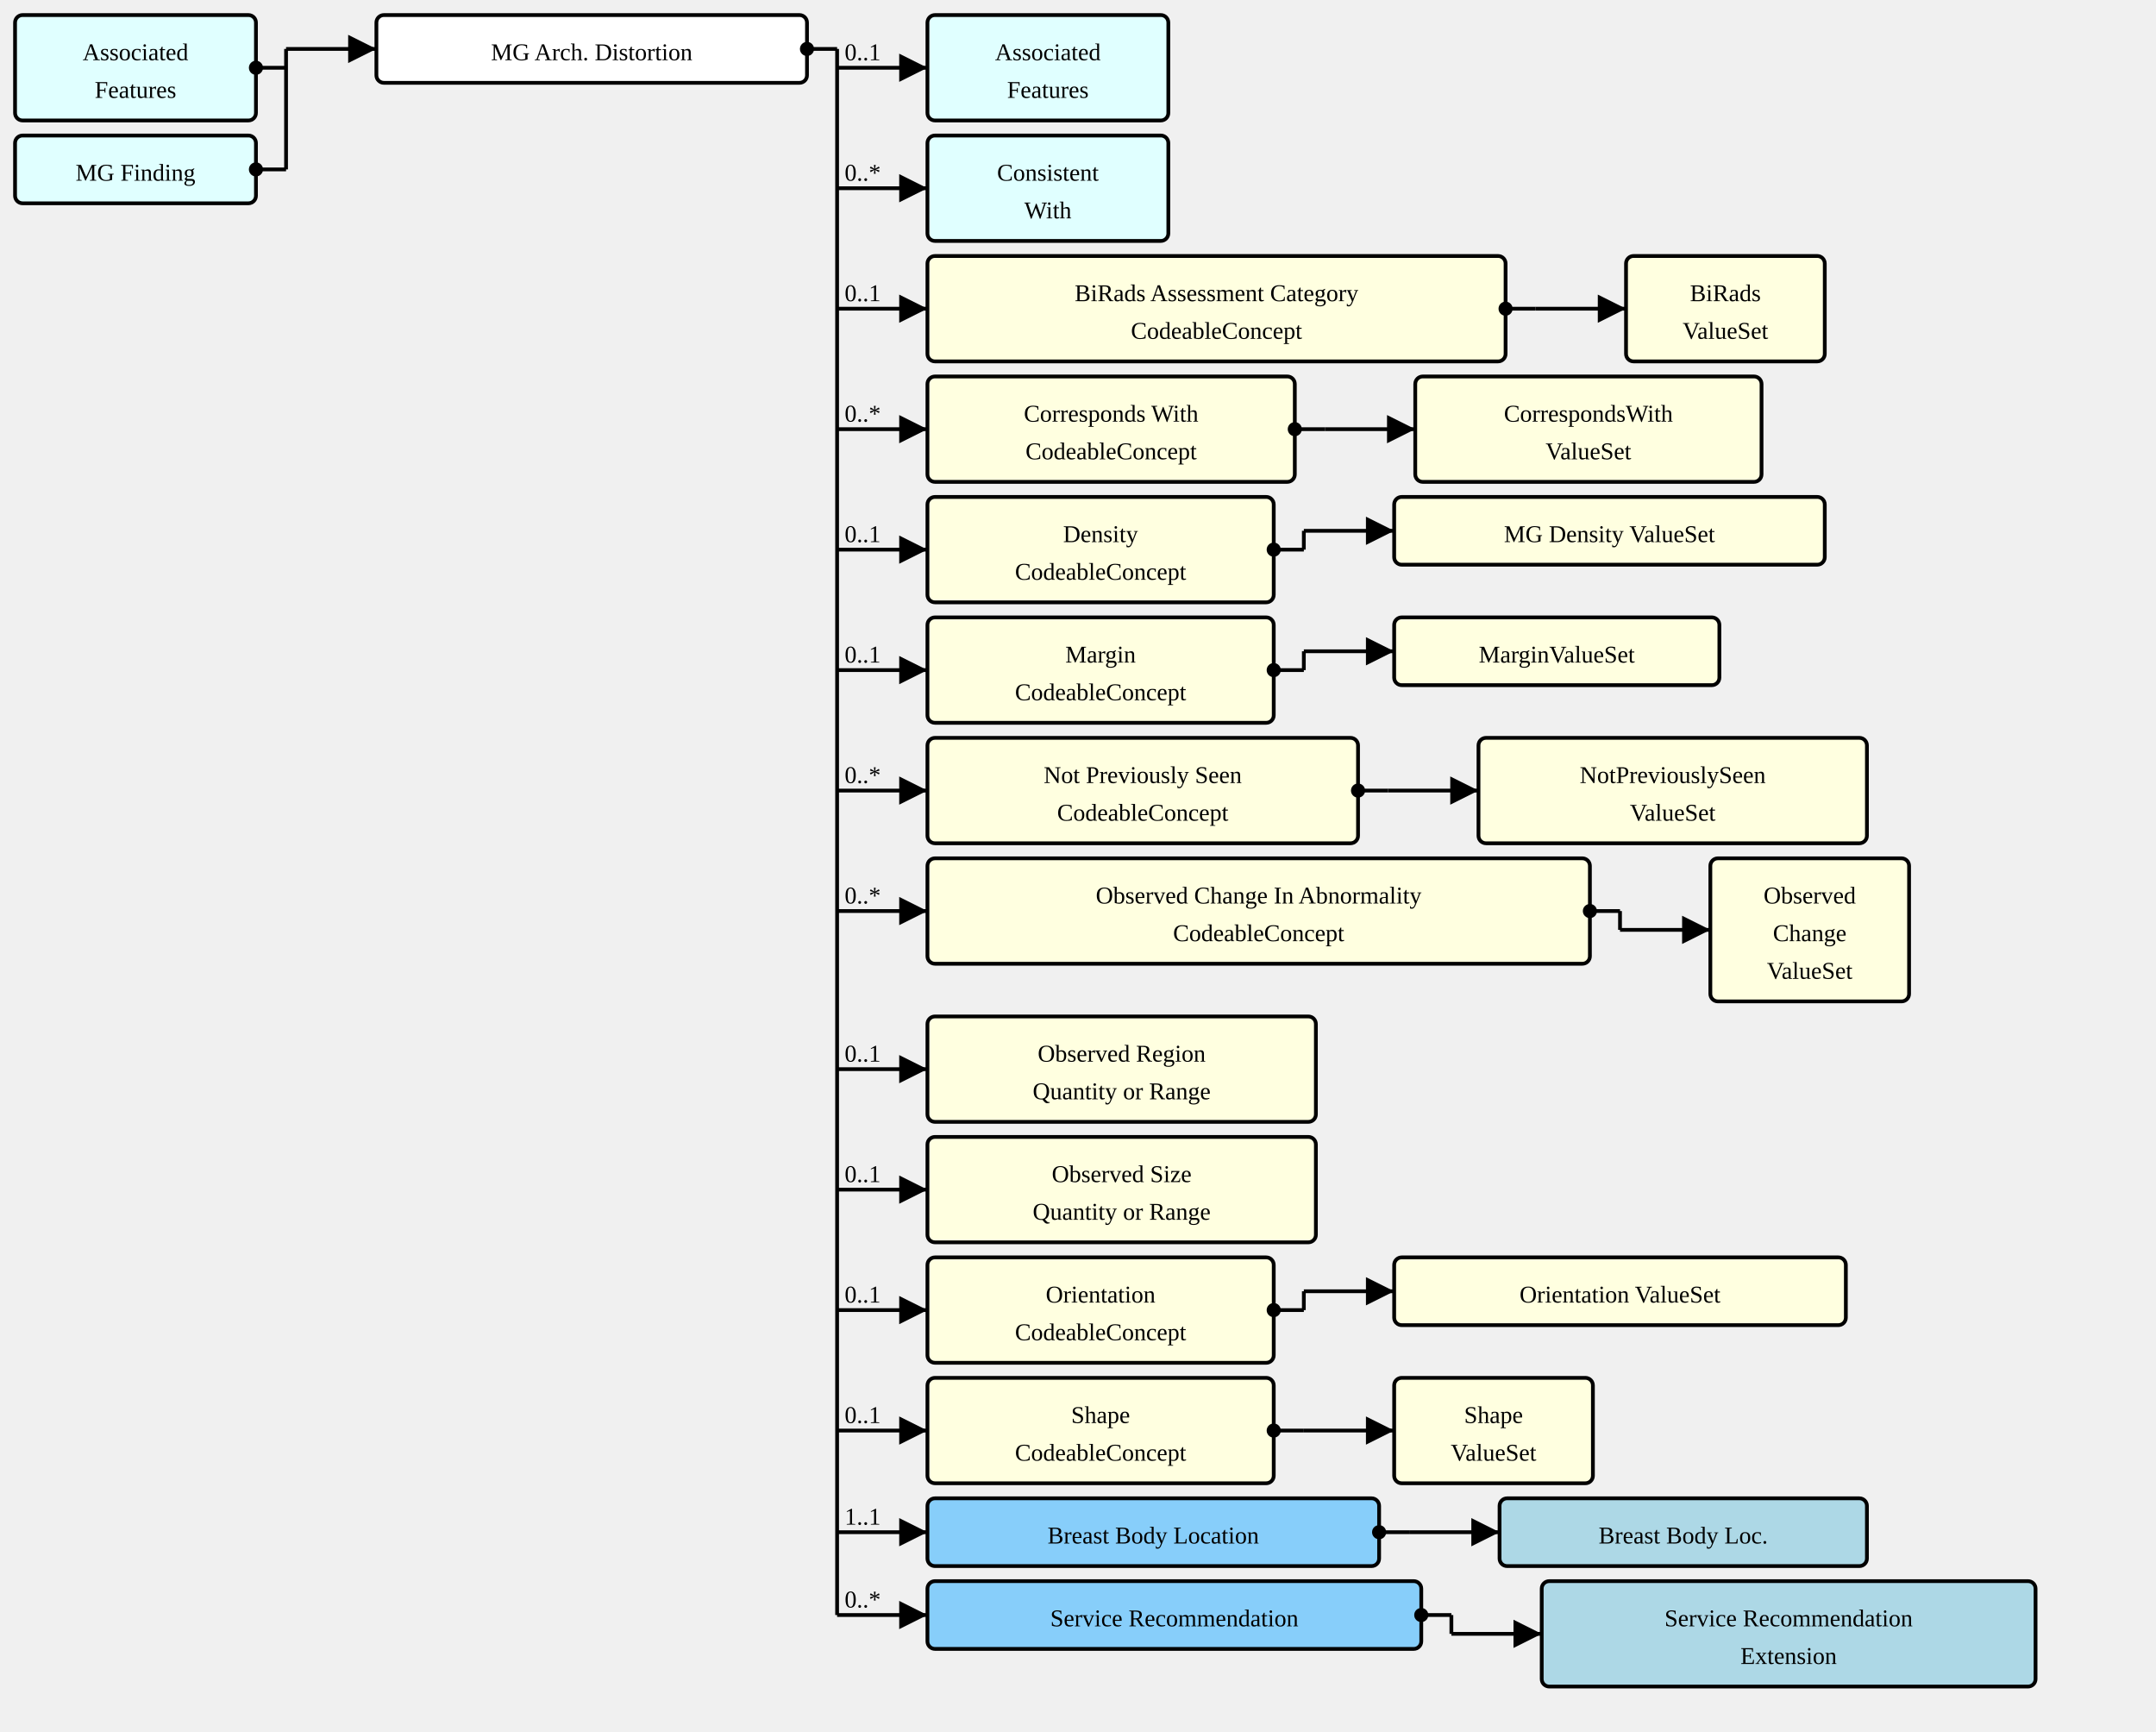
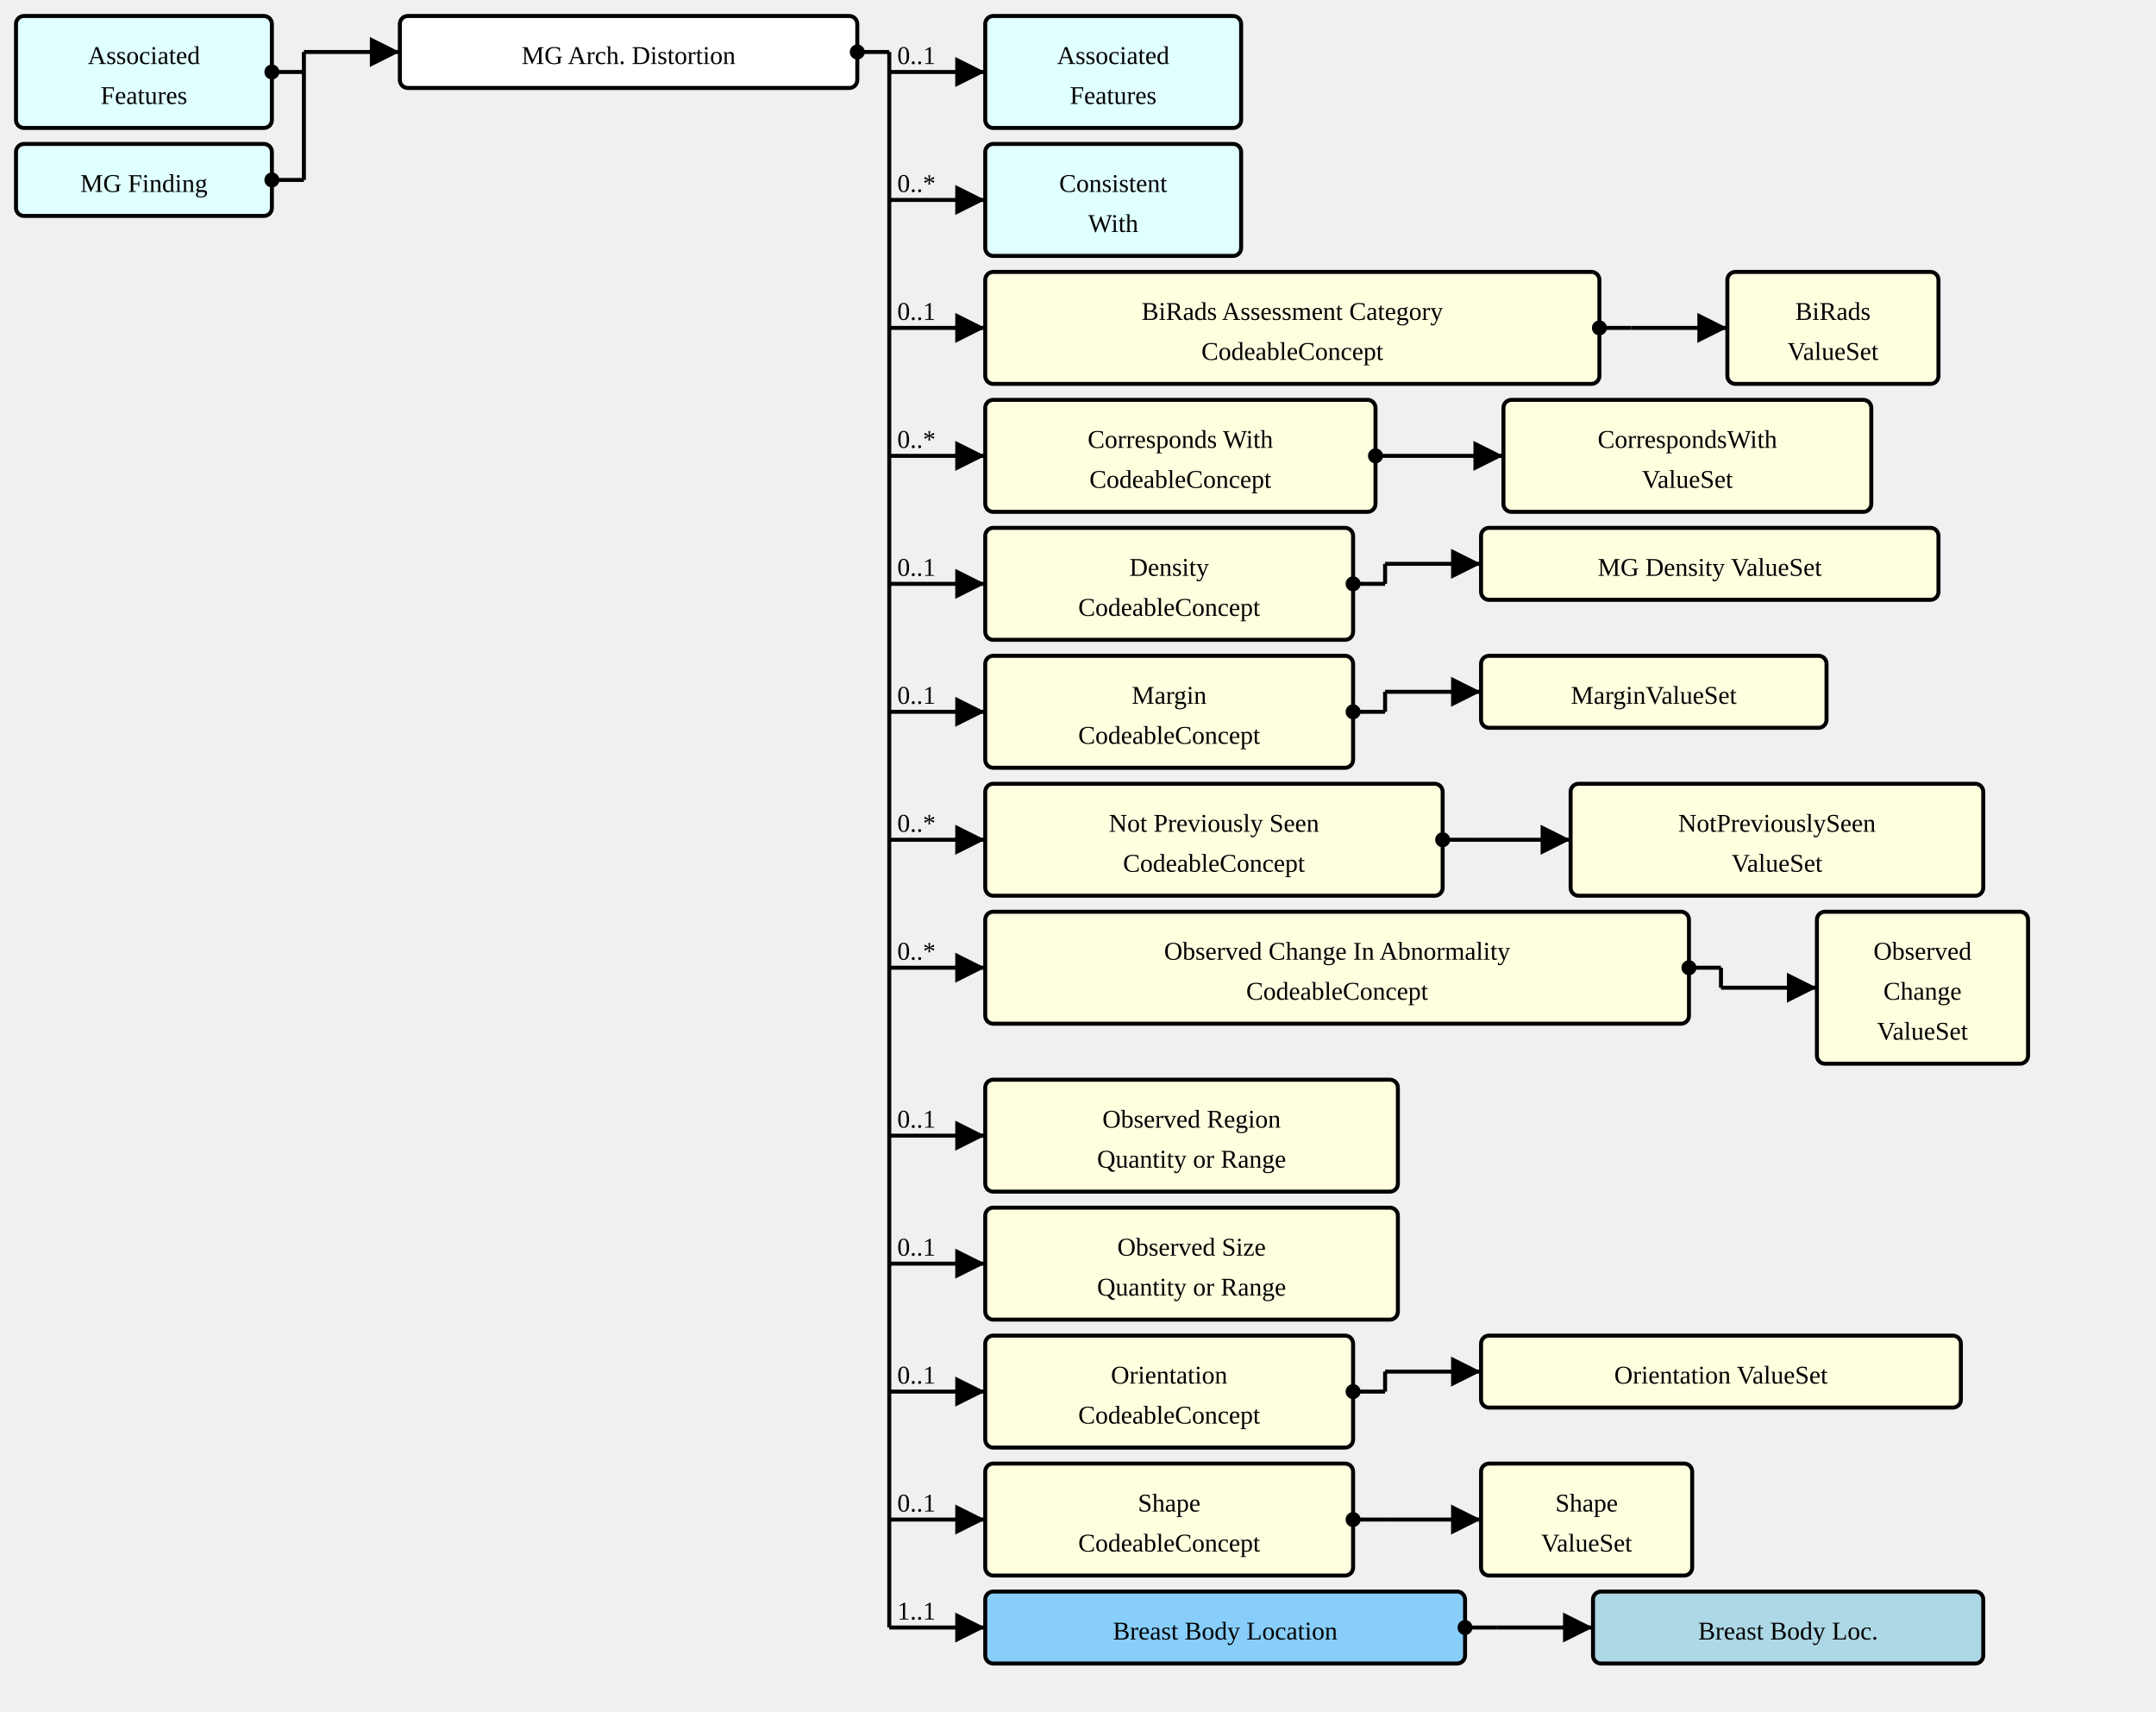
- <svg xmlns="http://www.w3.org/2000/svg" version="1.1" width="1074" height="862.5">
+ <svg xmlns="http://www.w3.org/2000/svg" version="1.1" width="1011" height="802.5">
  <defs>
    <marker id="arrowStart" markerWidth="3.75" markerHeight="3.75" markerUnits="px" refX="1.875" refY="1.875">
      <circle fill="Black" stroke-width="0" cx="1.875" cy="1.875" r="1.875" />
    </marker>
    <marker id="arrowEnd" markerWidth="7.5" markerHeight="7.5" markerUnits="px" refX="7.5" refY="3.75">
      <polygon fill="Black" stroke-width="0" points="0 0 7.5 3.75 0 7.5" />
    </marker>
  </defs>
  <g>
    <g transform="translate(7.5 7.5)">
      <rect fill="LightCyan" stroke="Black" stroke-width="1.875" x="0" y="0" width="120" height="52.5" rx="3.75" ry="3.75" />
      <a href="./StructureDefinition-AssociatedFeatures.html" target="_top">
        <text x="60" y="22.5" text-anchor="middle">Associated</text>
      </a>
      <a href="./StructureDefinition-AssociatedFeatures.html" target="_top">
        <text x="60" y="41.25" text-anchor="middle">Features</text>
      </a>
    </g>
    <g transform="translate(7.5 67.5)">
      <rect fill="LightCyan" stroke="Black" stroke-width="1.875" x="0" y="0" width="120" height="33.75" rx="3.75" ry="3.75" />
      <a href="./StructureDefinition-MGFinding.html" target="_top">
        <text x="60" y="22.5" text-anchor="middle">MG Finding</text>
      </a>
    </g>
    <line stroke="Black" stroke-width="1.875" marker-end="url(#arrowEnd)" x1="142.5" y1="24.375" x2="187.5" y2="24.375" />
    <text x="146.25" y="20.625" text-anchor="left" />
    <line stroke="Black" stroke-width="1.875" marker-start="url(#arrowStart)" x1="127.5" y1="33.75" x2="142.5" y2="33.75" />
    <line stroke="Black" stroke-width="1.875" marker-start="url(#arrowStart)" x1="127.5" y1="84.375" x2="142.5" y2="84.375" />
    <line stroke="Black" stroke-width="1.875" x1="142.5" y1="24.375" x2="142.5" y2="84.375" />
  </g>
  <g>
    <g transform="translate(187.5 7.5)">
      <rect fill="White" stroke="Black" stroke-width="1.875" x="0" y="0" width="214.5" height="33.75" rx="3.75" ry="3.75" />
      <text x="107.25" y="22.5" text-anchor="middle">MG Arch. Distortion</text>
    </g>
    <line stroke="Black" stroke-width="1.875" marker-end="url(#arrowEnd)" x1="417" y1="33.75" x2="462" y2="33.75" />
    <text x="420.75" y="30" text-anchor="left">0..1</text>
    <line stroke="Black" stroke-width="1.875" marker-end="url(#arrowEnd)" x1="417" y1="93.75" x2="462" y2="93.75" />
    <text x="420.75" y="90" text-anchor="left">0..*</text>
    <line stroke="Black" stroke-width="1.875" marker-end="url(#arrowEnd)" x1="417" y1="153.75" x2="462" y2="153.75" />
    <text x="420.75" y="150" text-anchor="left">0..1</text>
    <line stroke="Black" stroke-width="1.875" marker-end="url(#arrowEnd)" x1="417" y1="213.75" x2="462" y2="213.75" />
    <text x="420.75" y="210" text-anchor="left">0..*</text>
    <line stroke="Black" stroke-width="1.875" marker-end="url(#arrowEnd)" x1="417" y1="273.75" x2="462" y2="273.75" />
    <text x="420.75" y="270" text-anchor="left">0..1</text>
    <line stroke="Black" stroke-width="1.875" marker-end="url(#arrowEnd)" x1="417" y1="333.75" x2="462" y2="333.75" />
    <text x="420.75" y="330" text-anchor="left">0..1</text>
    <line stroke="Black" stroke-width="1.875" marker-end="url(#arrowEnd)" x1="417" y1="393.75" x2="462" y2="393.75" />
    <text x="420.75" y="390" text-anchor="left">0..*</text>
    <line stroke="Black" stroke-width="1.875" marker-end="url(#arrowEnd)" x1="417" y1="453.75" x2="462" y2="453.75" />
    <text x="420.75" y="450" text-anchor="left">0..*</text>
    <line stroke="Black" stroke-width="1.875" marker-end="url(#arrowEnd)" x1="417" y1="532.5" x2="462" y2="532.5" />
    <text x="420.75" y="528.75" text-anchor="left">0..1</text>
    <line stroke="Black" stroke-width="1.875" marker-end="url(#arrowEnd)" x1="417" y1="592.5" x2="462" y2="592.5" />
    <text x="420.75" y="588.75" text-anchor="left">0..1</text>
    <line stroke="Black" stroke-width="1.875" marker-end="url(#arrowEnd)" x1="417" y1="652.5" x2="462" y2="652.5" />
    <text x="420.75" y="648.75" text-anchor="left">0..1</text>
    <line stroke="Black" stroke-width="1.875" marker-end="url(#arrowEnd)" x1="417" y1="712.5" x2="462" y2="712.5" />
    <text x="420.75" y="708.75" text-anchor="left">0..1</text>
    <line stroke="Black" stroke-width="1.875" marker-end="url(#arrowEnd)" x1="417" y1="763.125" x2="462" y2="763.125" />
    <text x="420.75" y="759.375" text-anchor="left">1..1</text>
-     <line stroke="Black" stroke-width="1.875" marker-end="url(#arrowEnd)" x1="417" y1="804.375" x2="462" y2="804.375" />
-     <text x="420.75" y="800.625" text-anchor="left">0..*</text>
    <line stroke="Black" stroke-width="1.875" marker-start="url(#arrowStart)" x1="402" y1="24.375" x2="417" y2="24.375" />
-     <line stroke="Black" stroke-width="1.875" x1="417" y1="24.375" x2="417" y2="804.375" />
+     <line stroke="Black" stroke-width="1.875" x1="417" y1="24.375" x2="417" y2="763.125" />
  </g>
  <g>
    <g transform="translate(462 7.5)">
      <rect fill="LightCyan" stroke="Black" stroke-width="1.875" x="0" y="0" width="120" height="52.5" rx="3.75" ry="3.75" />
      <a href="./StructureDefinition-AssociatedFeatures.html" target="_top">
        <text x="60" y="22.5" text-anchor="middle">Associated</text>
      </a>
      <a href="./StructureDefinition-AssociatedFeatures.html" target="_top">
        <text x="60" y="41.25" text-anchor="middle">Features</text>
      </a>
    </g>
  </g>
  <g>
    <g transform="translate(462 67.5)">
      <rect fill="LightCyan" stroke="Black" stroke-width="1.875" x="0" y="0" width="120" height="52.5" rx="3.75" ry="3.75" />
      <a href="./StructureDefinition-ConsistentWith.html" target="_top">
        <text x="60" y="22.5" text-anchor="middle">Consistent</text>
      </a>
      <a href="./StructureDefinition-ConsistentWith.html" target="_top">
        <text x="60" y="41.25" text-anchor="middle">With</text>
      </a>
    </g>
  </g>
  <g>
    <g transform="translate(462 127.5)">
      <a href="StructureDefinition-MGAbnormalityArchitecturalDistortion-definitions.html#Observation.component:biRadsAssessmentCategory" target="_top">
        <rect fill="LightYellow" stroke="Black" stroke-width="1.875" x="0" y="0" width="288" height="52.5" rx="3.75" ry="3.75" />
      </a>
      <a href="StructureDefinition-MGAbnormalityArchitecturalDistortion-definitions.html#Observation.component:biRadsAssessmentCategory" target="_top">
        <text x="144" y="22.5" text-anchor="middle">BiRads Assessment Category</text>
      </a>
      <a href="StructureDefinition-MGAbnormalityArchitecturalDistortion-definitions.html#Observation.component:biRadsAssessmentCategory" target="_top">
        <text x="144" y="41.25" text-anchor="middle">CodeableConcept</text>
      </a>
    </g>
    <line stroke="Black" stroke-width="1.875" marker-end="url(#arrowEnd)" x1="765" y1="153.75" x2="810" y2="153.75" />
    <line stroke="Black" stroke-width="1.875" marker-start="url(#arrowStart)" x1="750" y1="153.75" x2="765" y2="153.75" />
    <line stroke="Black" stroke-width="1.875" x1="765" y1="153.75" x2="765" y2="153.75" />
  </g>
  <g>
    <g transform="translate(810 127.5)">
      <rect fill="LightYellow" stroke="Black" stroke-width="1.875" x="0" y="0" width="99" height="52.5" rx="3.75" ry="3.75" />
      <a href="./ValueSet-BiRadsAssessmentCategoriesVS.html" target="_top">
        <text x="49.5" y="22.5" text-anchor="middle">BiRads</text>
      </a>
      <a href="./ValueSet-BiRadsAssessmentCategoriesVS.html" target="_top">
        <text x="49.5" y="41.25" text-anchor="middle">ValueSet</text>
      </a>
    </g>
  </g>
  <g>
    <g transform="translate(462 187.5)">
      <a href="StructureDefinition-MGAbnormalityArchitecturalDistortion-definitions.html#Observation.component:correspondsWith" target="_top">
        <rect fill="LightYellow" stroke="Black" stroke-width="1.875" x="0" y="0" width="183" height="52.5" rx="3.75" ry="3.75" />
      </a>
      <a href="StructureDefinition-MGAbnormalityArchitecturalDistortion-definitions.html#Observation.component:correspondsWith" target="_top">
        <text x="91.5" y="22.5" text-anchor="middle">Corresponds With</text>
      </a>
      <a href="StructureDefinition-MGAbnormalityArchitecturalDistortion-definitions.html#Observation.component:correspondsWith" target="_top">
        <text x="91.5" y="41.25" text-anchor="middle">CodeableConcept</text>
      </a>
    </g>
    <line stroke="Black" stroke-width="1.875" marker-end="url(#arrowEnd)" x1="660" y1="213.75" x2="705" y2="213.75" />
    <line stroke="Black" stroke-width="1.875" marker-start="url(#arrowStart)" x1="645" y1="213.75" x2="660" y2="213.75" />
    <line stroke="Black" stroke-width="1.875" x1="660" y1="213.75" x2="660" y2="213.75" />
  </g>
  <g>
    <g transform="translate(705 187.5)">
      <rect fill="LightYellow" stroke="Black" stroke-width="1.875" x="0" y="0" width="172.5" height="52.5" rx="3.75" ry="3.75" />
      <a href="./ValueSet-CorrespondsWithVS.html" target="_top">
        <text x="86.25" y="22.5" text-anchor="middle">CorrespondsWith</text>
      </a>
      <a href="./ValueSet-CorrespondsWithVS.html" target="_top">
        <text x="86.25" y="41.25" text-anchor="middle">ValueSet</text>
      </a>
    </g>
  </g>
  <g>
    <g transform="translate(462 247.5)">
      <a href="StructureDefinition-MGAbnormalityArchitecturalDistortion-definitions.html#Observation.component:mgDensity" target="_top">
        <rect fill="LightYellow" stroke="Black" stroke-width="1.875" x="0" y="0" width="172.5" height="52.5" rx="3.75" ry="3.75" />
      </a>
      <a href="StructureDefinition-MGAbnormalityArchitecturalDistortion-definitions.html#Observation.component:mgDensity" target="_top">
        <text x="86.25" y="22.5" text-anchor="middle">Density</text>
      </a>
      <a href="StructureDefinition-MGAbnormalityArchitecturalDistortion-definitions.html#Observation.component:mgDensity" target="_top">
        <text x="86.25" y="41.25" text-anchor="middle">CodeableConcept</text>
      </a>
    </g>
    <line stroke="Black" stroke-width="1.875" marker-end="url(#arrowEnd)" x1="649.5" y1="264.375" x2="694.5" y2="264.375" />
    <line stroke="Black" stroke-width="1.875" marker-start="url(#arrowStart)" x1="634.5" y1="273.75" x2="649.5" y2="273.75" />
    <line stroke="Black" stroke-width="1.875" x1="649.5" y1="264.375" x2="649.5" y2="273.75" />
  </g>
  <g>
    <g transform="translate(694.5 247.5)">
      <rect fill="LightYellow" stroke="Black" stroke-width="1.875" x="0" y="0" width="214.5" height="33.75" rx="3.75" ry="3.75" />
      <a href="./ValueSet-MGDensityVS.html" target="_top">
        <text x="107.25" y="22.5" text-anchor="middle">MG Density ValueSet</text>
      </a>
    </g>
  </g>
  <g>
    <g transform="translate(462 307.5)">
      <a href="StructureDefinition-MGAbnormalityArchitecturalDistortion-definitions.html#Observation.component:margin" target="_top">
        <rect fill="LightYellow" stroke="Black" stroke-width="1.875" x="0" y="0" width="172.5" height="52.5" rx="3.75" ry="3.75" />
      </a>
      <a href="StructureDefinition-MGAbnormalityArchitecturalDistortion-definitions.html#Observation.component:margin" target="_top">
        <text x="86.25" y="22.5" text-anchor="middle">Margin</text>
      </a>
      <a href="StructureDefinition-MGAbnormalityArchitecturalDistortion-definitions.html#Observation.component:margin" target="_top">
        <text x="86.25" y="41.25" text-anchor="middle">CodeableConcept</text>
      </a>
    </g>
    <line stroke="Black" stroke-width="1.875" marker-end="url(#arrowEnd)" x1="649.5" y1="324.375" x2="694.5" y2="324.375" />
    <line stroke="Black" stroke-width="1.875" marker-start="url(#arrowStart)" x1="634.5" y1="333.75" x2="649.5" y2="333.75" />
    <line stroke="Black" stroke-width="1.875" x1="649.5" y1="324.375" x2="649.5" y2="333.75" />
  </g>
  <g>
    <g transform="translate(694.5 307.5)">
      <rect fill="LightYellow" stroke="Black" stroke-width="1.875" x="0" y="0" width="162" height="33.75" rx="3.75" ry="3.75" />
      <a href="./ValueSet-MarginVS.html" target="_top">
        <text x="81" y="22.5" text-anchor="middle">MarginValueSet</text>
      </a>
    </g>
  </g>
  <g>
    <g transform="translate(462 367.5)">
      <a href="StructureDefinition-MGAbnormalityArchitecturalDistortion-definitions.html#Observation.component:notPreviouslySeen" target="_top">
        <rect fill="LightYellow" stroke="Black" stroke-width="1.875" x="0" y="0" width="214.5" height="52.5" rx="3.75" ry="3.75" />
      </a>
      <a href="StructureDefinition-MGAbnormalityArchitecturalDistortion-definitions.html#Observation.component:notPreviouslySeen" target="_top">
        <text x="107.25" y="22.5" text-anchor="middle">Not Previously Seen</text>
      </a>
      <a href="StructureDefinition-MGAbnormalityArchitecturalDistortion-definitions.html#Observation.component:notPreviouslySeen" target="_top">
        <text x="107.25" y="41.25" text-anchor="middle">CodeableConcept</text>
      </a>
    </g>
    <line stroke="Black" stroke-width="1.875" marker-end="url(#arrowEnd)" x1="691.5" y1="393.75" x2="736.5" y2="393.75" />
    <line stroke="Black" stroke-width="1.875" marker-start="url(#arrowStart)" x1="676.5" y1="393.75" x2="691.5" y2="393.75" />
    <line stroke="Black" stroke-width="1.875" x1="691.5" y1="393.75" x2="691.5" y2="393.75" />
  </g>
  <g>
    <g transform="translate(736.5 367.5)">
      <rect fill="LightYellow" stroke="Black" stroke-width="1.875" x="0" y="0" width="193.5" height="52.5" rx="3.75" ry="3.75" />
      <a href="./ValueSet-NotPreviouslySeenVS.html" target="_top">
        <text x="96.75" y="22.5" text-anchor="middle">NotPreviouslySeen</text>
      </a>
      <a href="./ValueSet-NotPreviouslySeenVS.html" target="_top">
        <text x="96.75" y="41.25" text-anchor="middle">ValueSet</text>
      </a>
    </g>
  </g>
  <g>
    <g transform="translate(462 427.5)">
      <a href="StructureDefinition-MGAbnormalityArchitecturalDistortion-definitions.html#Observation.component:observedChanges" target="_top">
        <rect fill="LightYellow" stroke="Black" stroke-width="1.875" x="0" y="0" width="330" height="52.5" rx="3.75" ry="3.75" />
      </a>
      <a href="StructureDefinition-MGAbnormalityArchitecturalDistortion-definitions.html#Observation.component:observedChanges" target="_top">
        <text x="165" y="22.5" text-anchor="middle">Observed Change In Abnormality</text>
      </a>
      <a href="StructureDefinition-MGAbnormalityArchitecturalDistortion-definitions.html#Observation.component:observedChanges" target="_top">
        <text x="165" y="41.25" text-anchor="middle">CodeableConcept</text>
      </a>
    </g>
    <line stroke="Black" stroke-width="1.875" marker-end="url(#arrowEnd)" x1="807" y1="463.125" x2="852" y2="463.125" />
    <line stroke="Black" stroke-width="1.875" marker-start="url(#arrowStart)" x1="792" y1="453.75" x2="807" y2="453.75" />
    <line stroke="Black" stroke-width="1.875" x1="807" y1="453.75" x2="807" y2="463.125" />
  </g>
  <g>
    <g transform="translate(852 427.5)">
      <rect fill="LightYellow" stroke="Black" stroke-width="1.875" x="0" y="0" width="99" height="71.25" rx="3.75" ry="3.75" />
      <a href="./ValueSet-ObservedChangesVS.html" target="_top">
        <text x="49.5" y="22.5" text-anchor="middle">Observed</text>
      </a>
      <a href="./ValueSet-ObservedChangesVS.html" target="_top">
        <text x="49.5" y="41.25" text-anchor="middle">Change</text>
      </a>
      <a href="./ValueSet-ObservedChangesVS.html" target="_top">
        <text x="49.5" y="60" text-anchor="middle">ValueSet</text>
      </a>
    </g>
  </g>
  <g>
    <g transform="translate(462 506.25)">
      <a href="StructureDefinition-MGAbnormalityArchitecturalDistortion-definitions.html#Observation.component:observedRegion" target="_top">
        <rect fill="LightYellow" stroke="Black" stroke-width="1.875" x="0" y="0" width="193.5" height="52.5" rx="3.75" ry="3.75" />
      </a>
      <a href="StructureDefinition-MGAbnormalityArchitecturalDistortion-definitions.html#Observation.component:observedRegion" target="_top">
        <text x="96.75" y="22.5" text-anchor="middle">Observed Region</text>
      </a>
      <a href="StructureDefinition-MGAbnormalityArchitecturalDistortion-definitions.html#Observation.component:observedRegion" target="_top">
        <text x="96.75" y="41.25" text-anchor="middle">Quantity or Range</text>
      </a>
    </g>
  </g>
  <g>
    <g transform="translate(462 566.25)">
      <a href="StructureDefinition-MGAbnormalityArchitecturalDistortion-definitions.html#Observation.component:observedSize" target="_top">
        <rect fill="LightYellow" stroke="Black" stroke-width="1.875" x="0" y="0" width="193.5" height="52.5" rx="3.75" ry="3.75" />
      </a>
      <a href="StructureDefinition-MGAbnormalityArchitecturalDistortion-definitions.html#Observation.component:observedSize" target="_top">
        <text x="96.75" y="22.5" text-anchor="middle">Observed Size</text>
      </a>
      <a href="StructureDefinition-MGAbnormalityArchitecturalDistortion-definitions.html#Observation.component:observedSize" target="_top">
        <text x="96.75" y="41.25" text-anchor="middle">Quantity or Range</text>
      </a>
    </g>
  </g>
  <g>
    <g transform="translate(462 626.25)">
      <a href="StructureDefinition-MGAbnormalityArchitecturalDistortion-definitions.html#Observation.component:orientation" target="_top">
        <rect fill="LightYellow" stroke="Black" stroke-width="1.875" x="0" y="0" width="172.5" height="52.5" rx="3.75" ry="3.75" />
      </a>
      <a href="StructureDefinition-MGAbnormalityArchitecturalDistortion-definitions.html#Observation.component:orientation" target="_top">
        <text x="86.25" y="22.5" text-anchor="middle">Orientation</text>
      </a>
      <a href="StructureDefinition-MGAbnormalityArchitecturalDistortion-definitions.html#Observation.component:orientation" target="_top">
        <text x="86.25" y="41.25" text-anchor="middle">CodeableConcept</text>
      </a>
    </g>
    <line stroke="Black" stroke-width="1.875" marker-end="url(#arrowEnd)" x1="649.5" y1="643.125" x2="694.5" y2="643.125" />
    <line stroke="Black" stroke-width="1.875" marker-start="url(#arrowStart)" x1="634.5" y1="652.5" x2="649.5" y2="652.5" />
    <line stroke="Black" stroke-width="1.875" x1="649.5" y1="643.125" x2="649.5" y2="652.5" />
  </g>
  <g>
    <g transform="translate(694.5 626.25)">
      <rect fill="LightYellow" stroke="Black" stroke-width="1.875" x="0" y="0" width="225" height="33.75" rx="3.75" ry="3.75" />
      <a href="./ValueSet-OrientationVS.html" target="_top">
        <text x="112.5" y="22.5" text-anchor="middle">Orientation ValueSet</text>
      </a>
    </g>
  </g>
  <g>
    <g transform="translate(462 686.25)">
      <a href="StructureDefinition-MGAbnormalityArchitecturalDistortion-definitions.html#Observation.component:shape" target="_top">
        <rect fill="LightYellow" stroke="Black" stroke-width="1.875" x="0" y="0" width="172.5" height="52.5" rx="3.75" ry="3.75" />
      </a>
      <a href="StructureDefinition-MGAbnormalityArchitecturalDistortion-definitions.html#Observation.component:shape" target="_top">
        <text x="86.25" y="22.5" text-anchor="middle">Shape</text>
      </a>
      <a href="StructureDefinition-MGAbnormalityArchitecturalDistortion-definitions.html#Observation.component:shape" target="_top">
        <text x="86.25" y="41.25" text-anchor="middle">CodeableConcept</text>
      </a>
    </g>
    <line stroke="Black" stroke-width="1.875" marker-end="url(#arrowEnd)" x1="649.5" y1="712.5" x2="694.5" y2="712.5" />
    <line stroke="Black" stroke-width="1.875" marker-start="url(#arrowStart)" x1="634.5" y1="712.5" x2="649.5" y2="712.5" />
    <line stroke="Black" stroke-width="1.875" x1="649.5" y1="712.5" x2="649.5" y2="712.5" />
  </g>
  <g>
    <g transform="translate(694.5 686.25)">
      <rect fill="LightYellow" stroke="Black" stroke-width="1.875" x="0" y="0" width="99" height="52.5" rx="3.75" ry="3.75" />
      <a href="./ValueSet-ShapeVS.html" target="_top">
        <text x="49.5" y="22.5" text-anchor="middle">Shape</text>
      </a>
      <a href="./ValueSet-ShapeVS.html" target="_top">
        <text x="49.5" y="41.25" text-anchor="middle">ValueSet</text>
      </a>
    </g>
  </g>
  <g>
    <g transform="translate(462 746.25)">
      <a href="StructureDefinition-MGAbnormalityArchitecturalDistortion-definitions.html#Observation.bodySite.extension:breastBodyLocation" target="_top">
        <rect fill="LightSkyBlue" stroke="Black" stroke-width="1.875" x="0" y="0" width="225" height="33.75" rx="3.75" ry="3.75" />
      </a>
      <a href="StructureDefinition-MGAbnormalityArchitecturalDistortion-definitions.html#Observation.bodySite.extension:breastBodyLocation" target="_top">
        <text x="112.5" y="22.5" text-anchor="middle">Breast Body Location</text>
      </a>
    </g>
    <line stroke="Black" stroke-width="1.875" marker-end="url(#arrowEnd)" x1="702" y1="763.125" x2="747" y2="763.125" />
    <line stroke="Black" stroke-width="1.875" marker-start="url(#arrowStart)" x1="687" y1="763.125" x2="702" y2="763.125" />
    <line stroke="Black" stroke-width="1.875" x1="702" y1="763.125" x2="702" y2="763.125" />
  </g>
  <g>
    <g transform="translate(747 746.25)">
      <rect fill="LightBlue" stroke="Black" stroke-width="1.875" x="0" y="0" width="183" height="33.75" rx="3.75" ry="3.75" />
      <a href="./StructureDefinition-BreastBodyLocationExtension.html" target="_top">
        <text x="91.5" y="22.5" text-anchor="middle">Breast Body Loc.</text>
      </a>
    </g>
  </g>
-   <g>
-     <g transform="translate(462 787.5)">
-       <a href="StructureDefinition-MGAbnormalityArchitecturalDistortion-definitions.html#Observation.extension:serviceRecommendation" target="_top">
-         <rect fill="LightSkyBlue" stroke="Black" stroke-width="1.875" x="0" y="0" width="246" height="33.75" rx="3.75" ry="3.75" />
-       </a>
-       <a href="StructureDefinition-MGAbnormalityArchitecturalDistortion-definitions.html#Observation.extension:serviceRecommendation" target="_top">
-         <text x="123" y="22.5" text-anchor="middle">Service Recommendation</text>
-       </a>
-     </g>
-     <line stroke="Black" stroke-width="1.875" marker-end="url(#arrowEnd)" x1="723" y1="813.75" x2="768" y2="813.75" />
-     <line stroke="Black" stroke-width="1.875" marker-start="url(#arrowStart)" x1="708" y1="804.375" x2="723" y2="804.375" />
-     <line stroke="Black" stroke-width="1.875" x1="723" y1="804.375" x2="723" y2="813.75" />
-   </g>
-   <g>
-     <g transform="translate(767.9999 787.5)">
-       <rect fill="LightBlue" stroke="Black" stroke-width="1.875" x="0" y="0" width="246" height="52.5" rx="3.75" ry="3.75" />
-       <a href="./StructureDefinition-ServiceRecommendationExtension.html" target="_top">
-         <text x="123" y="22.5" text-anchor="middle">Service Recommendation</text>
-       </a>
-       <a href="./StructureDefinition-ServiceRecommendationExtension.html" target="_top">
-         <text x="123" y="41.25" text-anchor="middle">Extension</text>
-       </a>
-     </g>
-   </g>
</svg>
